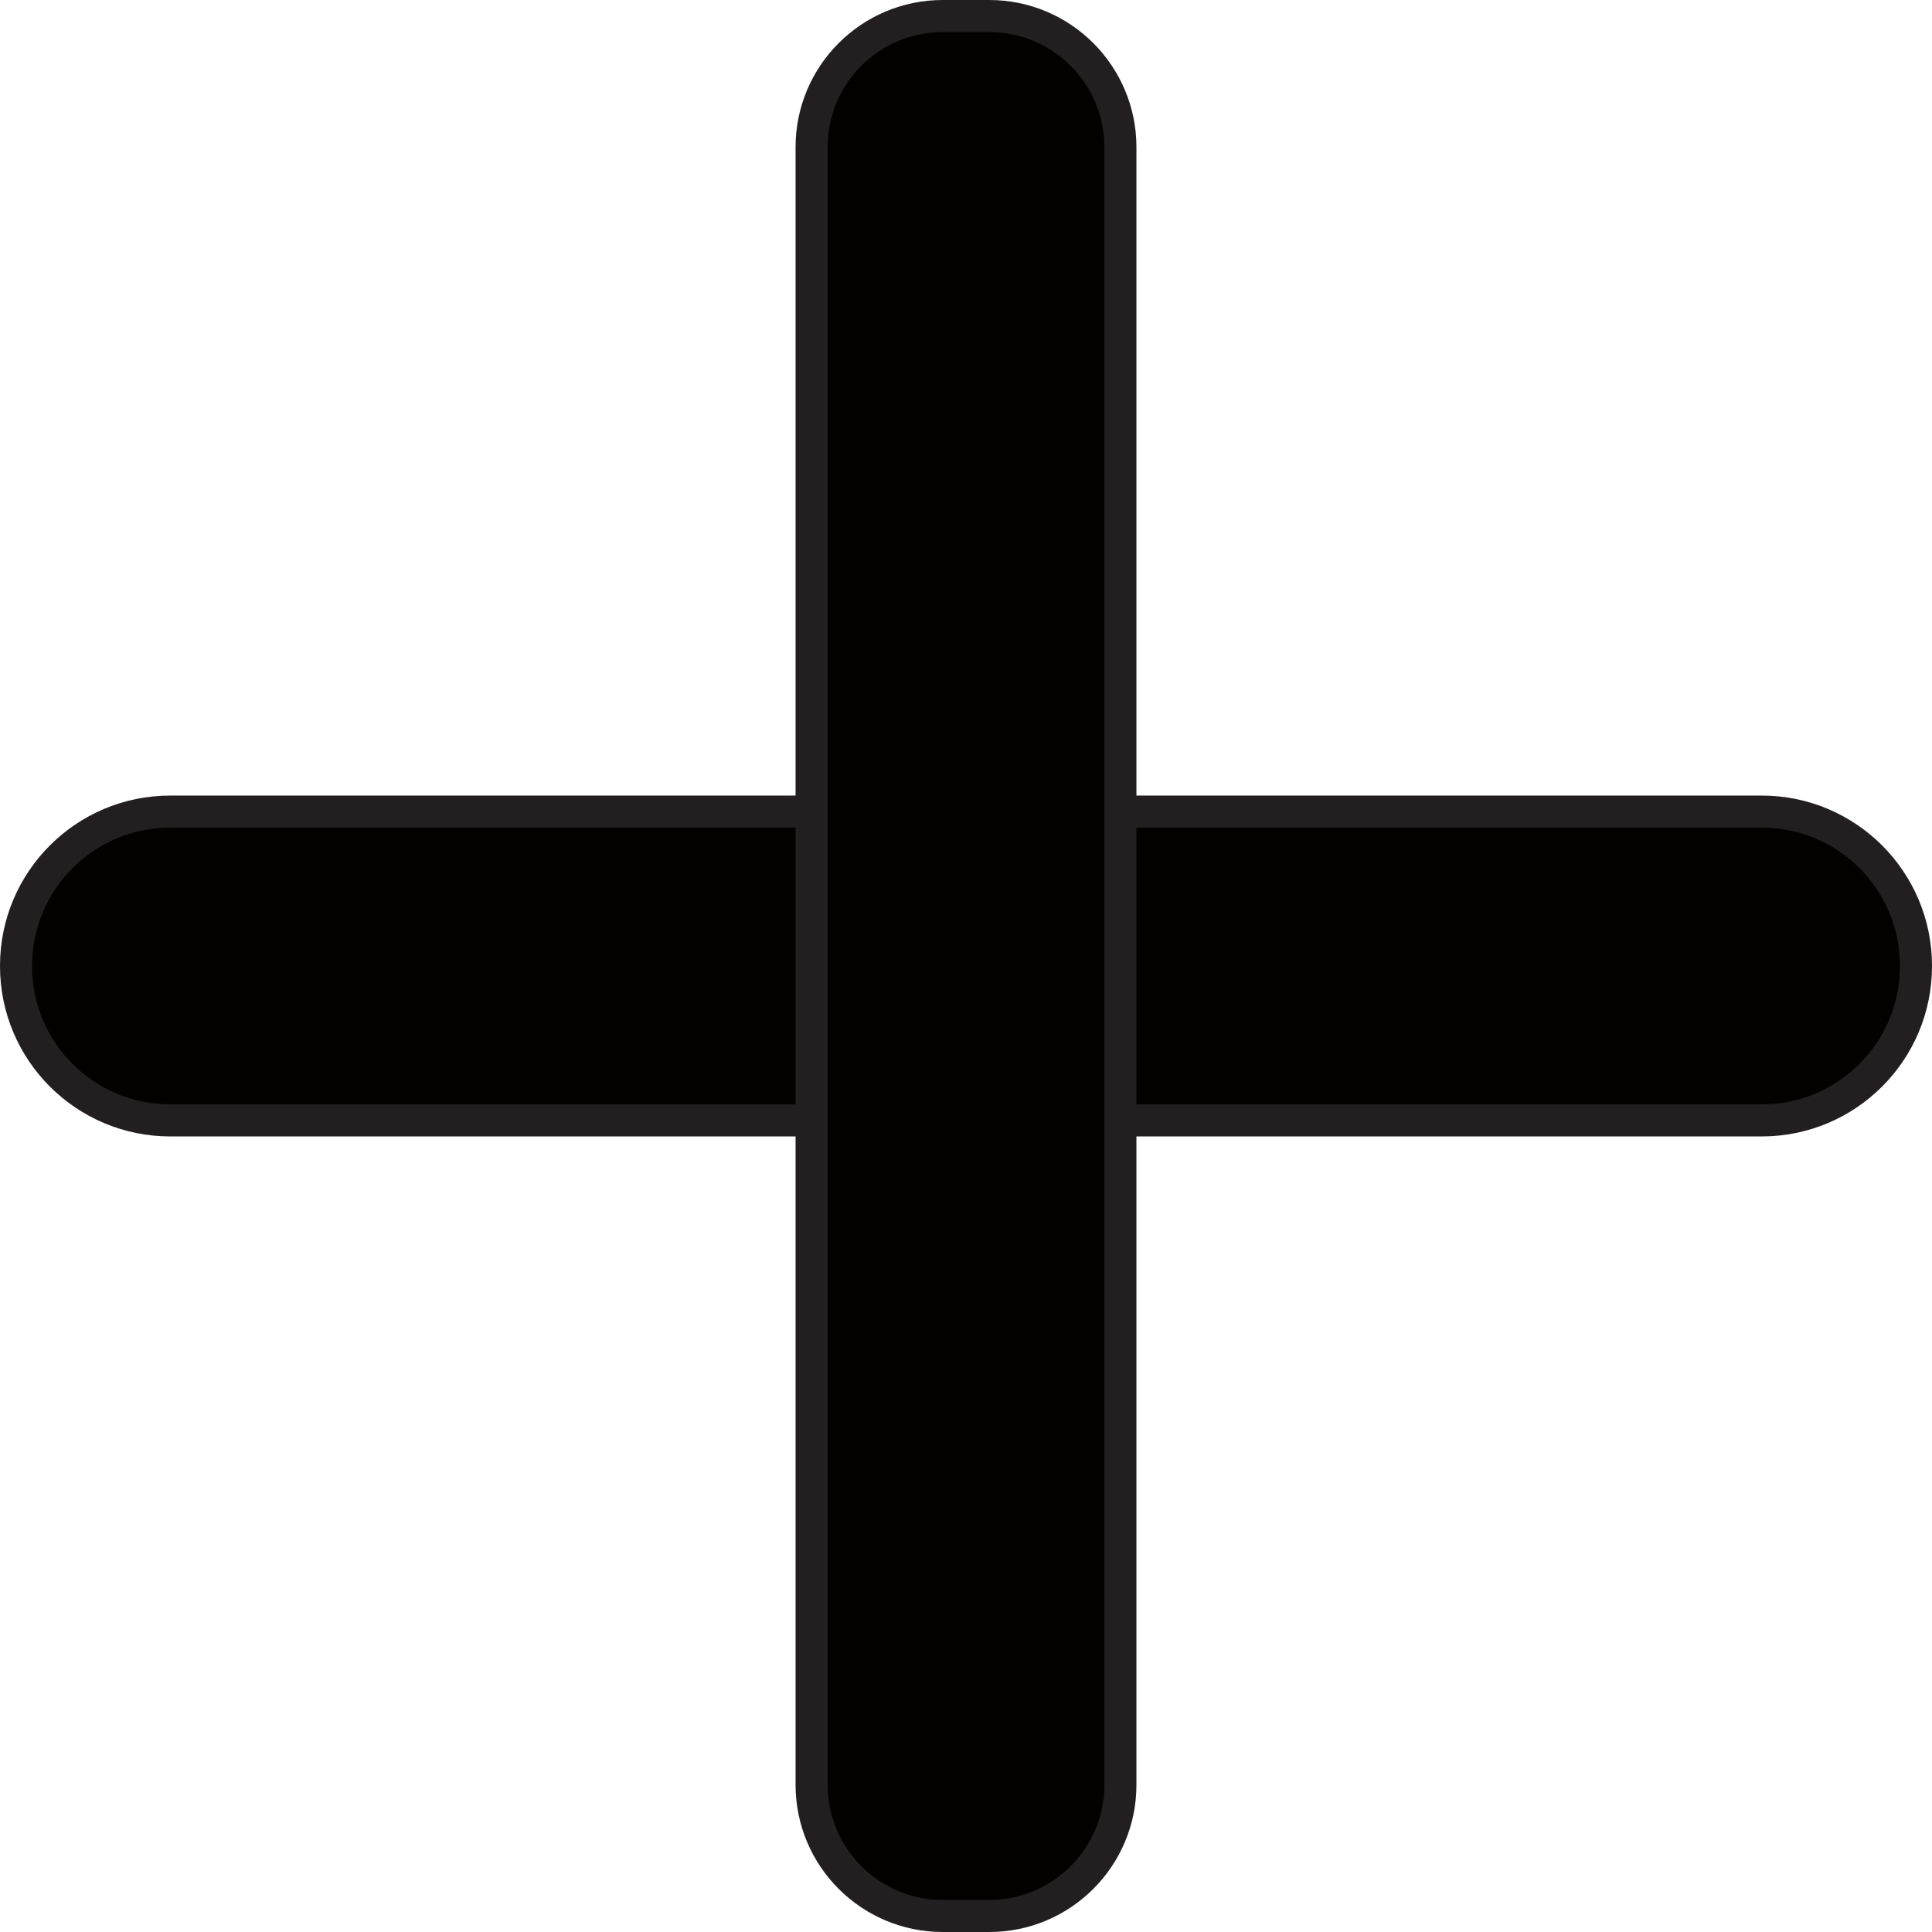
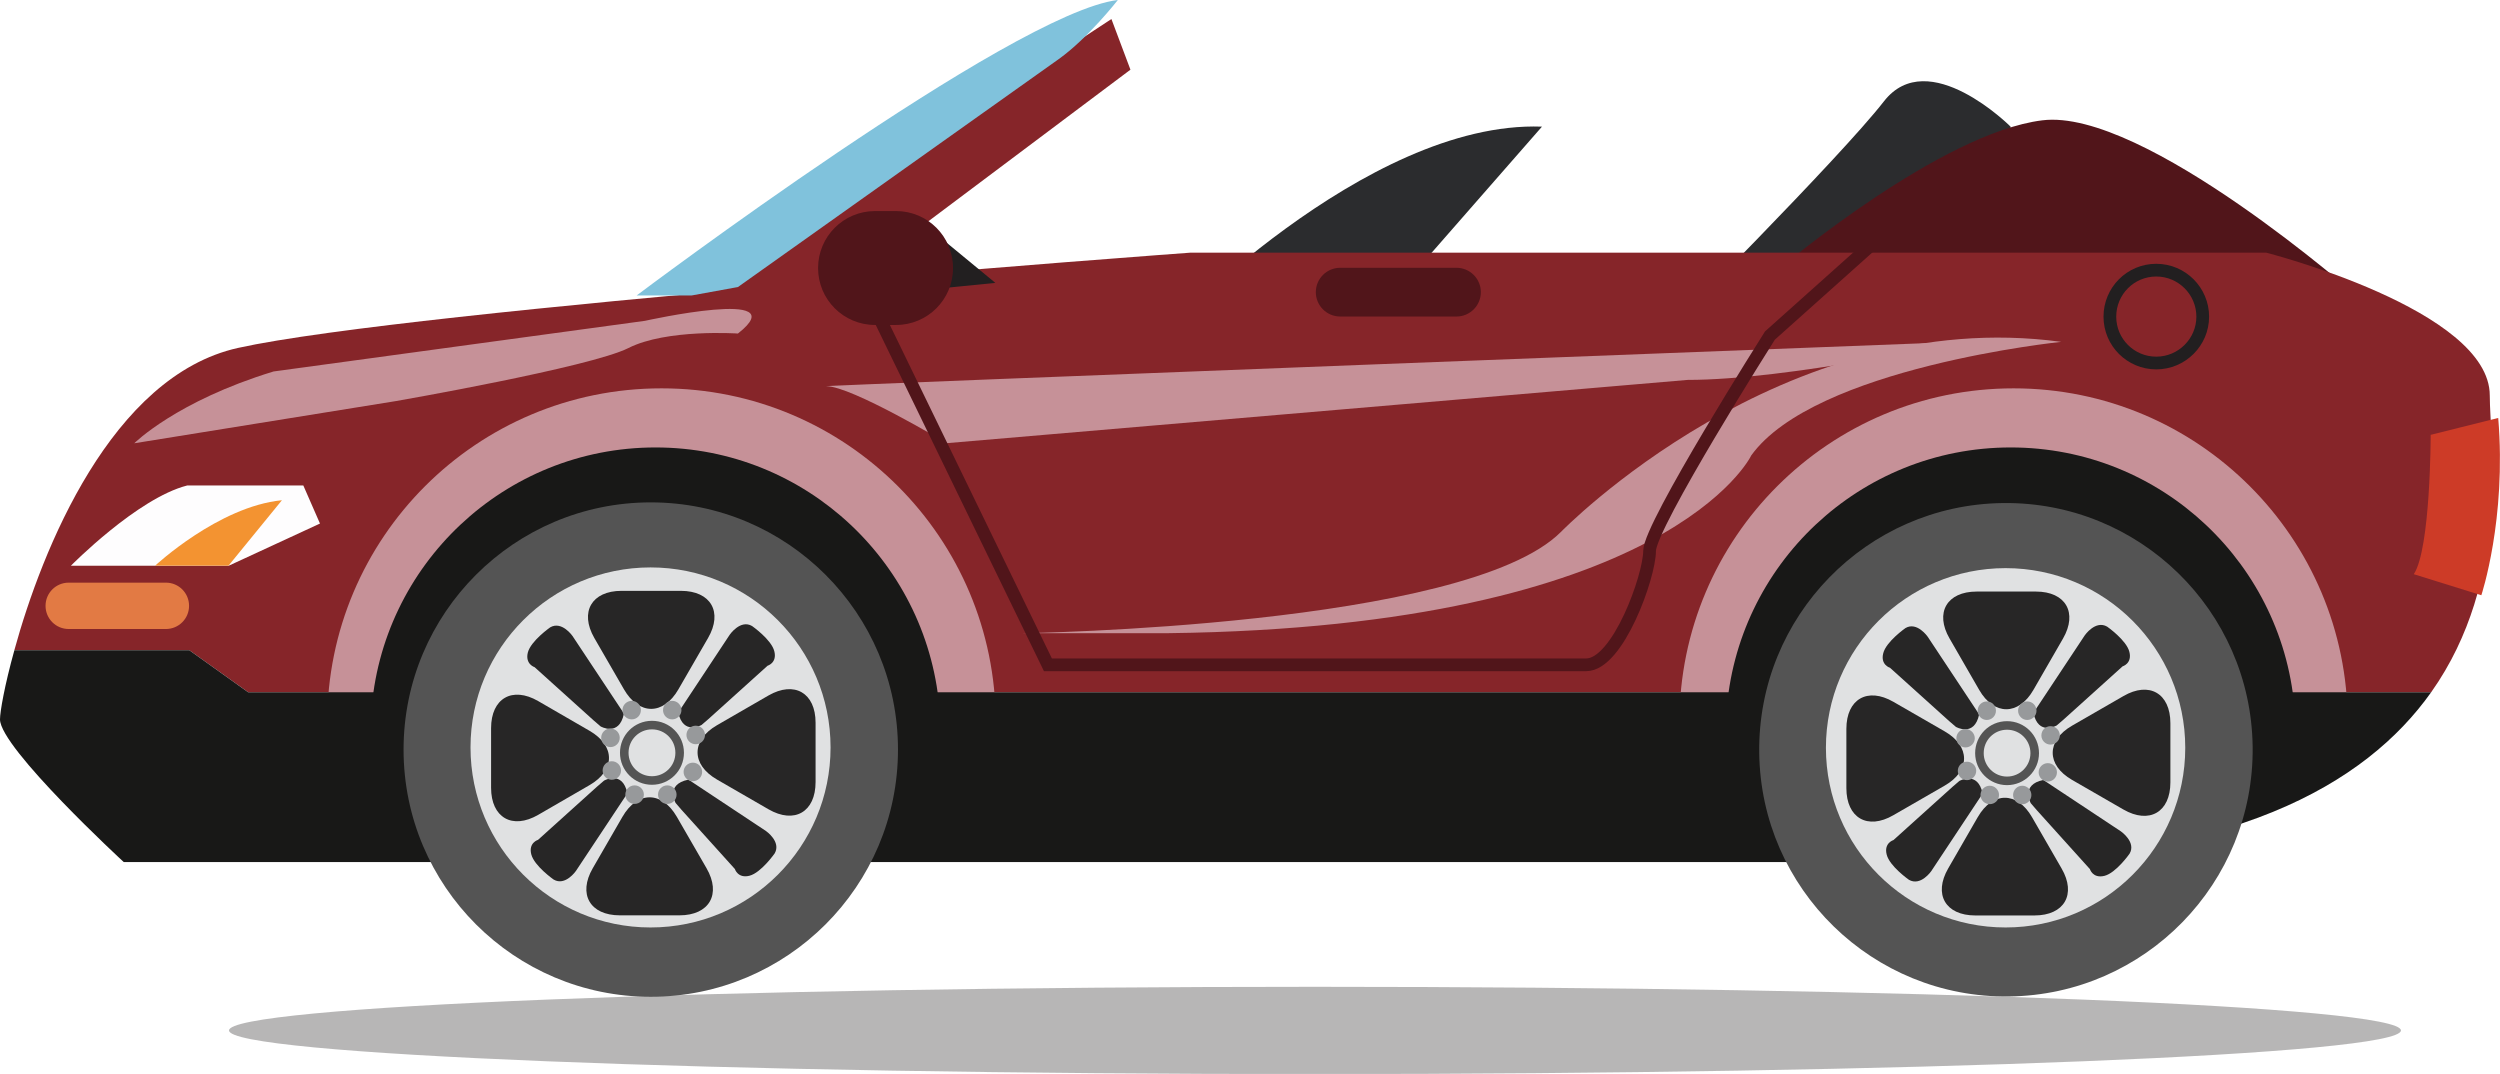
- <svg xmlns="http://www.w3.org/2000/svg" viewBox="0 0 60.25 60.25" id="Layer_1" overflow="hidden">
+ <svg xmlns="http://www.w3.org/2000/svg" viewBox="0 0 210.25 90.32" id="Layer_1" overflow="hidden">
  <defs />
-   <rect x="0.5" y="25.31" rx="4.81" ry="4.81" width="59.25" height="9.63" stroke="#231F20" stroke-miterlimit="10" fill="#050000" />
-   <rect x="0.5" y="25.31" rx="4.09" ry="4.09" width="59.25" height="9.63" stroke="#231F20" stroke-miterlimit="10" fill="#050000" transform="matrix(6.12323e-17 -1 1 6.12323e-17 0 60.25)" />
+   <ellipse cx="110.59" cy="86.66" rx="91.33" ry="3.67" fill="#B7B6B6" />
+   <g>
+     <path d="M129.68 10.65 114.77 27.69 97.73 28.22C97.73 28.22 114.77 10.11 129.68 10.65Z" fill="#2B2C2E" />
+     <path d="M169.09 10.65C169.09 10.65 162.17 3.73 158.44 8.52 154.71 13.31 139.8 28.22 139.8 28.22 139.8 28.22 169.62 31.95 169.09 10.65Z" fill="#2B2C2E" />
+     <path d="M198.38 25.03C198.38 25.03 180.27 9.05 171.75 10.12 163.23 11.18 149.92 22.37 149.92 22.37L198.38 25.03Z" fill="#51151A" />
+     <path d="M67.38 26.63 95.07 5.86 93.47 1.6 56.2 26.09 67.38 26.63Z" fill="#862529" />
+     <path d="M15.9 54.67 1.21 54.67C3.53 46.23 9.37 31.63 20.02 29.26 34.43 26.06 100.1 21.25 100.1 21.25L190.59 21.25C190.59 21.25 209.39 26.05 209.39 33.26 209.39 37.22 211.21 48.69 204.46 58.22L20.87 58.22C20.87 58.22 15.9 54.67 15.9 54.67Z" fill="#862529" />
+     <path d="M15.74 40.83 25.51 40.83C25.51 40.83 26.91 44.03 26.91 44.03L19.23 47.58 5.96 47.58C5.96 47.58 11.55 41.9 15.74 40.83Z" fill="#FEFDFE" />
+     <path d="M3.83 50.95C3.83 52.03 4.7 52.9 5.78 52.9L13.95 52.9C15.03 52.9 15.9 52.03 15.9 50.95L15.9 50.95C15.9 49.87 15.03 49 13.95 49L5.78 49C4.7 49 3.83 49.87 3.83 50.95L3.83 50.95Z" fill="#E27A44" />
+     <path d="M169.35 32.66C184.86 32.66 197.44 45.24 197.44 60.75 197.44 61.37 197.41 61.98 197.37 62.59L192.45 62.59C192.48 62.09 192.51 61.58 192.51 61.07 192.51 50.5 182.14 37.9 169.35 37.9 156.56 37.9 146.18 48.27 146.18 61.07 146.18 61.58 146.2 62.08 146.23 62.59L141.31 62.59C141.27 61.98 141.24 61.37 141.24 60.75 141.24 45.23 153.82 32.66 169.34 32.66Z" fill="#C69198" />
+     <path d="M55.65 32.66C71.17 32.66 83.74 45.24 83.74 60.75 83.74 61.37 83.71 61.98 83.67 62.59L78.75 62.59C78.78 62.09 78.8 61.58 78.8 61.07 78.8 50.5 68.43 37.9 55.63 37.9 42.84 37.9 32.46 48.27 32.46 61.07 32.46 61.58 32.48 62.08 32.51 62.59L27.59 62.59C27.55 61.98 27.52 61.37 27.52 60.75 27.52 45.23 40.1 32.66 55.62 32.66Z" fill="#C69198" />
+     <path d="M15.9 54.67 20.87 58.22 204.46 58.22C198.93 66.01 187.67 72.5 164.96 72.5L22.42 72.5C22.42 72.5 10.41 72.5 10.41 72.5 10.41 72.51 0 62.9 0 60.5 0 59.87 0.38 57.66 1.21 54.68L15.9 54.68Z" fill="#181817" />
+     <path d="M145.19 60C146.01 47.51 156.4 37.63 169.1 37.63 181.8 37.63 192.18 47.51 193 60L145.19 60Z" fill="#181817" />
+     <g>
+       <circle cx="168.7" cy="63.07" r="20.75" fill="#545454" transform="matrix(0.999921 -0.012566 0.012566 0.999921 -0.78 2.11)" />
+       <g>
+         <path d="M153.56 62.89C153.56 71.24 160.33 78 168.67 78 177.01 78 183.78 71.23 183.78 62.89 183.78 54.55 177.01 47.78 168.67 47.78 160.33 47.78 153.56 54.55 153.56 62.89Z" fill="#E0E1E2" />
+         <g>
+           <path d="M166.24 49.75C163.73 49.75 162.7 51.53 163.96 53.7L166.45 58.02C167.7 60.19 169.76 60.19 171.01 58.02L173.5 53.7C174.75 51.53 173.73 49.75 171.22 49.75L166.23 49.75Z" fill="#272626" />
+           <path d="M171.01 59.95 175.33 53.43C175.33 53.43 176.23 52.13 177.21 52.7 177.21 52.7 178.84 53.84 179.08 54.82 179.33 55.8 178.51 56.04 178.51 56.04L173.54 60.52 172.97 61.01C172.97 61.01 171.42 61.91 171.01 59.95Z" fill="#272626" />
+           <path d="M166.44 60.07 162.12 53.55C162.12 53.55 161.22 52.25 160.25 52.82 160.25 52.82 158.62 53.96 158.38 54.94 158.13 55.92 158.95 56.16 158.95 56.16L163.92 60.64 164.49 61.13C164.49 61.13 166.04 62.03 166.45 60.07Z" fill="#272626" />
+         </g>
+         <path d="M155.28 66.28C155.28 68.79 157.06 69.82 159.23 68.56L163.55 66.07C165.72 64.82 165.72 62.76 163.55 61.51L159.23 59.02C157.06 57.77 155.28 58.79 155.28 61.3L155.28 66.29Z" fill="#272626" />
+         <g>
+           <path d="M171.1 76.99C173.61 76.99 174.64 75.21 173.38 73.04L170.89 68.72C169.64 66.55 167.58 66.55 166.33 68.72L163.84 73.04C162.59 75.21 163.61 76.99 166.12 76.99L171.11 76.99Z" fill="#272626" />
+           <path d="M166.74 66.74 162.42 73.26C162.42 73.26 161.53 74.56 160.54 73.99 160.54 73.99 158.91 72.85 158.67 71.87 158.42 70.89 159.24 70.65 159.24 70.65L164.21 66.17 164.78 65.68C164.78 65.68 166.33 64.78 166.74 66.74Z" fill="#272626" />
+         </g>
+         <g>
+           <path d="M182.53 60.82C182.53 58.31 180.75 57.28 178.58 58.54L174.26 61.03C172.09 62.28 172.09 64.34 174.26 65.59L178.58 68.08C180.75 69.33 182.53 68.31 182.53 65.8L182.53 60.81Z" fill="#272626" />
+           <path d="M171.85 65.6 178.37 69.92C178.37 69.92 179.67 70.82 179.1 71.79 179.1 71.79 177.96 73.42 176.98 73.66 176 73.9 175.76 73.09 175.76 73.09L171.28 68.12 170.79 67.55C170.79 67.55 169.9 66 171.85 65.59Z" fill="#272626" />
+         </g>
+         <path d="M166.47 63.34C166.47 64.62 167.51 65.67 168.79 65.67 170.07 65.67 171.12 64.63 171.12 63.34 171.12 62.05 170.08 61.01 168.79 61.01 167.5 61.01 166.47 62.05 166.47 63.34Z" stroke="#545454" stroke-width="0.72" stroke-miterlimit="10" fill="#E0E1E2" />
+         <path d="M169.72 59.77C169.72 60.2 170.07 60.55 170.49 60.55 170.91 60.55 171.27 60.2 171.27 59.77 171.27 59.34 170.92 58.99 170.49 58.99 170.06 58.99 169.72 59.34 169.72 59.77Z" fill="#97999B" />
+         <path d="M166.32 59.77C166.32 60.2 166.67 60.55 167.09 60.55 167.51 60.55 167.86 60.2 167.86 59.77 167.86 59.34 167.52 58.99 167.09 58.99 166.66 58.99 166.32 59.34 166.32 59.77Z" fill="#97999B" />
+         <path d="M164.53 62.09C164.53 62.52 164.88 62.86 165.3 62.86 165.72 62.86 166.08 62.51 166.08 62.09 166.08 61.67 165.73 61.31 165.3 61.31 164.87 61.31 164.53 61.66 164.53 62.09Z" fill="#97999B" />
+         <path d="M164.65 64.83C164.65 65.26 165 65.61 165.42 65.61 165.84 65.61 166.2 65.26 166.2 64.83 166.2 64.4 165.85 64.06 165.42 64.06 164.99 64.06 164.65 64.41 164.65 64.83Z" fill="#97999B" />
+         <path d="M166.56 66.86C166.56 67.29 166.91 67.63 167.34 67.63 167.77 67.63 168.12 67.28 168.12 66.86 168.12 66.44 167.77 66.08 167.34 66.08 166.91 66.08 166.56 66.43 166.56 66.86Z" fill="#97999B" />
+         <path d="M169.3 66.86C169.3 67.29 169.65 67.64 170.07 67.64 170.49 67.64 170.84 67.29 170.84 66.86 170.84 66.43 170.49 66.08 170.07 66.08 169.65 66.08 169.3 66.43 169.3 66.86Z" fill="#97999B" />
+         <path d="M171.45 64.95C171.45 65.38 171.8 65.73 172.22 65.73 172.64 65.73 172.99 65.38 172.99 64.95 172.99 64.52 172.64 64.18 172.22 64.18 171.8 64.18 171.45 64.53 171.45 64.95Z" fill="#97999B" />
+         <path d="M171.68 61.85C171.68 62.28 172.03 62.62 172.45 62.62 172.87 62.62 173.23 62.27 173.23 61.85 173.23 61.42 172.88 61.07 172.45 61.07 172.02 61.07 171.68 61.42 171.68 61.85Z" fill="#97999B" />
+       </g>
+     </g>
+     <path d="M31.22 60C32.04 47.51 42.43 37.63 55.13 37.63 67.83 37.63 78.21 47.51 79.04 60L31.22 60Z" fill="#181817" />
+     <g>
+       <path d="M33.94 63.04C33.94 74.52 43.25 83.83 54.73 83.83 66.21 83.83 75.52 74.52 75.52 63.04 75.52 51.56 66.21 42.25 54.73 42.25 43.25 42.25 33.94 51.56 33.94 63.04Z" fill="#545454" />
+       <g>
+         <path d="M39.57 62.86C39.57 71.22 46.35 78 54.71 78 63.07 78 69.85 71.22 69.85 62.86 69.85 54.5 63.07 47.72 54.71 47.72 46.35 47.72 39.57 54.5 39.57 62.86Z" fill="#E0E1E2" />
+         <g>
+           <path d="M52.27 49.69C49.76 49.69 48.73 51.47 49.98 53.65L52.48 57.98C53.74 60.16 55.79 60.16 57.05 57.98L59.55 53.65C60.81 51.47 59.78 49.69 57.26 49.69L52.26 49.69Z" fill="#272626" />
+           <path d="M57.05 59.91 61.37 53.38C61.37 53.38 62.27 52.07 63.25 52.65 63.25 52.65 64.88 53.79 65.12 54.77 65.37 55.75 64.55 55.99 64.55 55.99L59.57 60.48 59 60.97C59 60.97 57.45 61.87 57.04 59.91Z" fill="#272626" />
+           <path d="M52.48 60.02 48.15 53.49C48.15 53.49 47.25 52.19 46.27 52.76 46.27 52.76 44.64 53.9 44.39 54.88 44.15 55.86 44.96 56.11 44.96 56.11L49.94 60.6 50.51 61.09C50.51 61.09 52.06 61.99 52.47 60.03Z" fill="#272626" />
+         </g>
+         <path d="M41.3 66.25C41.3 68.76 43.08 69.79 45.26 68.53L49.58 66.03C51.76 64.77 51.76 62.72 49.58 61.46L45.26 58.96C43.08 57.7 41.3 58.73 41.3 61.24L41.3 66.24Z" fill="#272626" />
+         <g>
+           <path d="M57.14 76.98C59.65 76.98 60.68 75.2 59.42 73.02L56.92 68.69C55.66 66.51 53.61 66.51 52.35 68.69L49.85 73.02C48.59 75.2 49.62 76.98 52.13 76.98L57.13 76.98Z" fill="#272626" />
+           <path d="M52.77 66.71 48.44 73.24C48.44 73.24 47.54 74.55 46.56 73.97 46.56 73.97 44.93 72.83 44.68 71.85 44.43 70.87 45.25 70.63 45.25 70.63L50.23 66.14 50.8 65.65C50.8 65.65 52.35 64.75 52.76 66.71Z" fill="#272626" />
+         </g>
+         <g>
+           <path d="M68.59 60.78C68.59 58.27 66.81 57.24 64.63 58.49L60.3 60.99C58.12 62.25 58.12 64.3 60.3 65.56L64.63 68.06C66.81 69.32 68.59 68.29 68.59 65.77L68.59 60.78Z" fill="#272626" />
+           <path d="M57.89 65.56 64.42 69.89C64.42 69.89 65.72 70.79 65.15 71.77 65.15 71.77 64.01 73.4 63.03 73.65 62.05 73.9 61.8 73.08 61.8 73.08L57.31 68.1 56.82 67.53C56.82 67.53 55.92 65.98 57.88 65.57Z" fill="#272626" />
+         </g>
+         <path d="M52.5 63.31C52.5 64.6 53.54 65.64 54.83 65.64 56.12 65.64 57.16 64.6 57.16 63.31 57.16 62.02 56.12 60.98 54.83 60.98 53.54 60.98 52.5 62.02 52.5 63.31Z" stroke="#545454" stroke-width="0.72" stroke-miterlimit="10" fill="#E0E1E2" />
+         <path d="M55.76 59.72C55.76 60.15 56.11 60.5 56.53 60.5 56.95 60.5 57.31 60.15 57.31 59.72 57.31 59.29 56.96 58.94 56.53 58.94 56.1 58.94 55.76 59.29 55.76 59.72Z" fill="#97999B" />
+         <path d="M52.35 59.72C52.35 60.15 52.7 60.5 53.13 60.5 53.56 60.5 53.9 60.15 53.9 59.72 53.9 59.29 53.55 58.94 53.13 58.94 52.71 58.94 52.35 59.29 52.35 59.72Z" fill="#97999B" />
+         <path d="M50.56 62.05C50.56 62.48 50.91 62.83 51.34 62.83 51.77 62.83 52.12 62.48 52.12 62.05 52.12 61.62 51.78 61.27 51.34 61.27 50.9 61.27 50.56 61.62 50.56 62.05Z" fill="#97999B" />
+         <path d="M50.68 64.8C50.68 65.23 51.02 65.58 51.45 65.58 51.88 65.58 52.23 65.23 52.23 64.8 52.23 64.37 51.88 64.02 51.45 64.02 51.02 64.02 50.68 64.37 50.68 64.8Z" fill="#97999B" />
+         <path d="M52.59 66.83C52.59 67.26 52.94 67.61 53.37 67.61 53.8 67.61 54.15 67.26 54.15 66.83 54.15 66.4 53.8 66.05 53.37 66.05 52.94 66.05 52.59 66.4 52.59 66.83Z" fill="#97999B" />
+         <path d="M55.34 66.83C55.34 67.26 55.69 67.61 56.12 67.61 56.55 67.61 56.9 67.26 56.9 66.83 56.9 66.4 56.55 66.05 56.12 66.05 55.69 66.05 55.34 66.4 55.34 66.83Z" fill="#97999B" />
+         <path d="M57.49 64.92C57.49 65.35 57.84 65.7 58.27 65.7 58.7 65.7 59.05 65.35 59.05 64.92 59.05 64.49 58.7 64.14 58.27 64.14 57.84 64.14 57.49 64.49 57.49 64.92Z" fill="#97999B" />
+         <path d="M57.73 61.81C57.73 62.24 58.08 62.59 58.51 62.59 58.94 62.59 59.29 62.24 59.29 61.81 59.29 61.38 58.94 61.03 58.51 61.03 58.08 61.03 57.73 61.38 57.73 61.81Z" fill="#97999B" />
+       </g>
+     </g>
+     <path d="M83.71 23.79 77.68 18.82 72.35 23.08 73.06 24.85 83.71 23.79Z" fill="#221F20" />
+     <path d="M94.01 0C94.01 0 91.52 3.2 89.04 4.97L62.06 24.14 58.16 24.85 53.54 24.85C53.54 24.85 85.13 1.06 94.01 0Z" fill="#80C2DC" />
+     <path d="M62.05 28.05C62.05 28.05 56.07 27.64 52.85 29.27 49.63 30.89 33.3 33.73 33.3 33.73L11.29 37.28C11.29 37.28 14.84 33.73 23.01 31.24L54.25 26.98C54.25 26.98 67.03 24.14 62.06 28.05Z" fill="#C69198" />
+     <path d="M177.44 26.63C177.44 28.79 179.19 30.53 181.34 30.53 183.49 30.53 185.25 28.78 185.25 26.63 185.25 24.48 183.5 22.72 181.34 22.72 179.18 22.72 177.44 24.47 177.44 26.63Z" stroke="#221F20" stroke-width="1.07" stroke-miterlimit="10" fill="none" />
+     <path d="M210.1 35.15 204.42 36.57C204.42 36.57 204.42 46.16 203 48.29L208.68 50.06C208.68 50.06 210.81 43.67 210.1 35.15Z" fill="#CD3B27" />
+     <path d="M110.66 24.57C110.66 25.7 111.58 26.62 112.71 26.62L122.49 26.62C123.62 26.62 124.54 25.7 124.54 24.57L124.54 24.57C124.54 23.44 123.62 22.52 122.49 22.52L112.71 22.52C111.58 22.52 110.66 23.44 110.66 24.57L110.66 24.57Z" fill="#51151A" />
+     <path d="M68.8 22.54C68.8 25.19 70.94 27.33 73.59 27.33L75.36 27.33C78.01 27.33 80.15 25.19 80.15 22.54L80.15 22.54C80.15 19.89 78.01 17.75 75.36 17.75L73.59 17.75C70.94 17.75 68.8 19.9 68.8 22.54L68.8 22.54Z" fill="#51151A" />
+     <path d="M147.26 38.34C147.26 38.34 140.34 52.72 98.27 53.25L86.02 53.25C86.02 53.25 123.3 52.72 131.28 44.73 131.28 44.73 149.92 25.56 173.35 28.75 173.35 28.75 152.58 30.88 147.26 38.33Z" fill="#C69198" />
+     <path d="M141.93 31.95 79.62 37.27C79.62 37.27 71.63 32.48 69.5 32.48 67.37 32.48 164.82 28.75 164.82 28.75 164.82 28.75 150.44 31.95 141.92 31.95Z" fill="#C69198" />
+     <path d="M158.97 19.17 148.85 28.22C148.85 28.22 138.73 44.2 138.73 46.33 138.73 48.46 136.07 55.91 133.4 55.91 130.73 55.91 88.13 55.91 88.13 55.91L73.04 24.85" stroke="#51151A" stroke-width="1.07" stroke-miterlimit="10" fill="none" />
+     <path d="M23.71 42.07 19.22 47.57 13.05 47.57C13.05 47.57 18.38 42.6 23.7 42.07Z" fill="#F39331" />
+   </g>
</svg>
